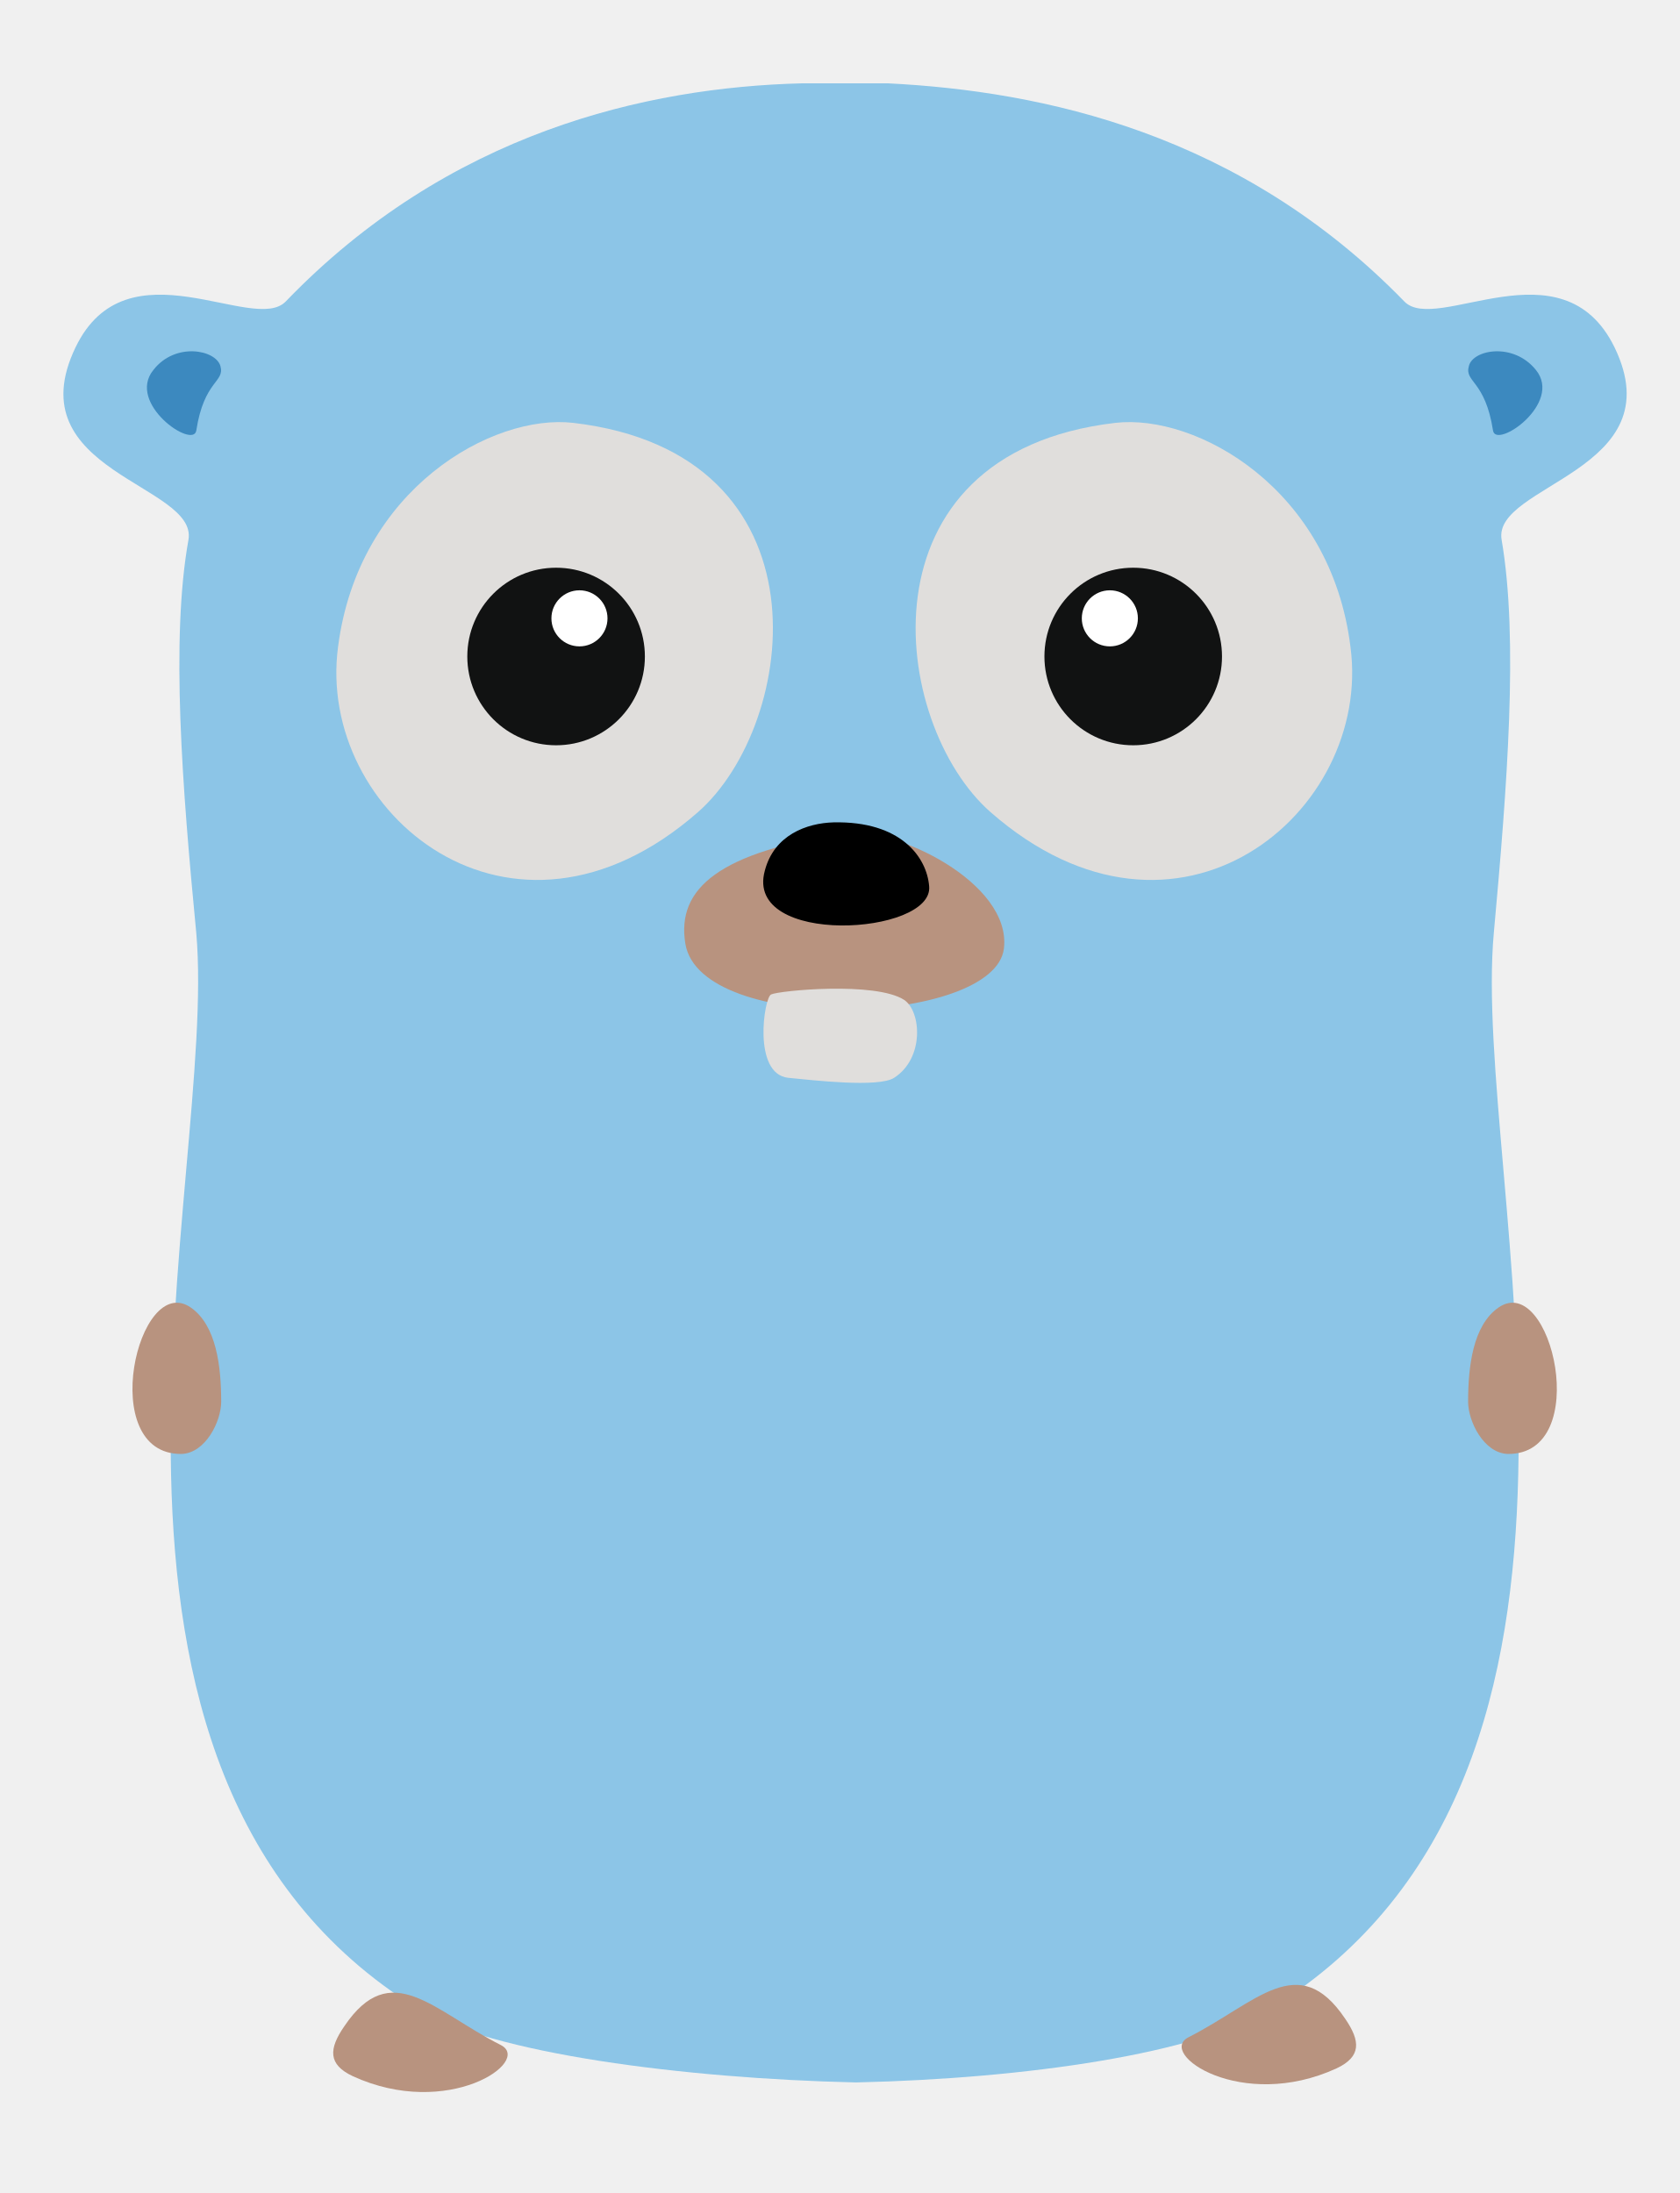
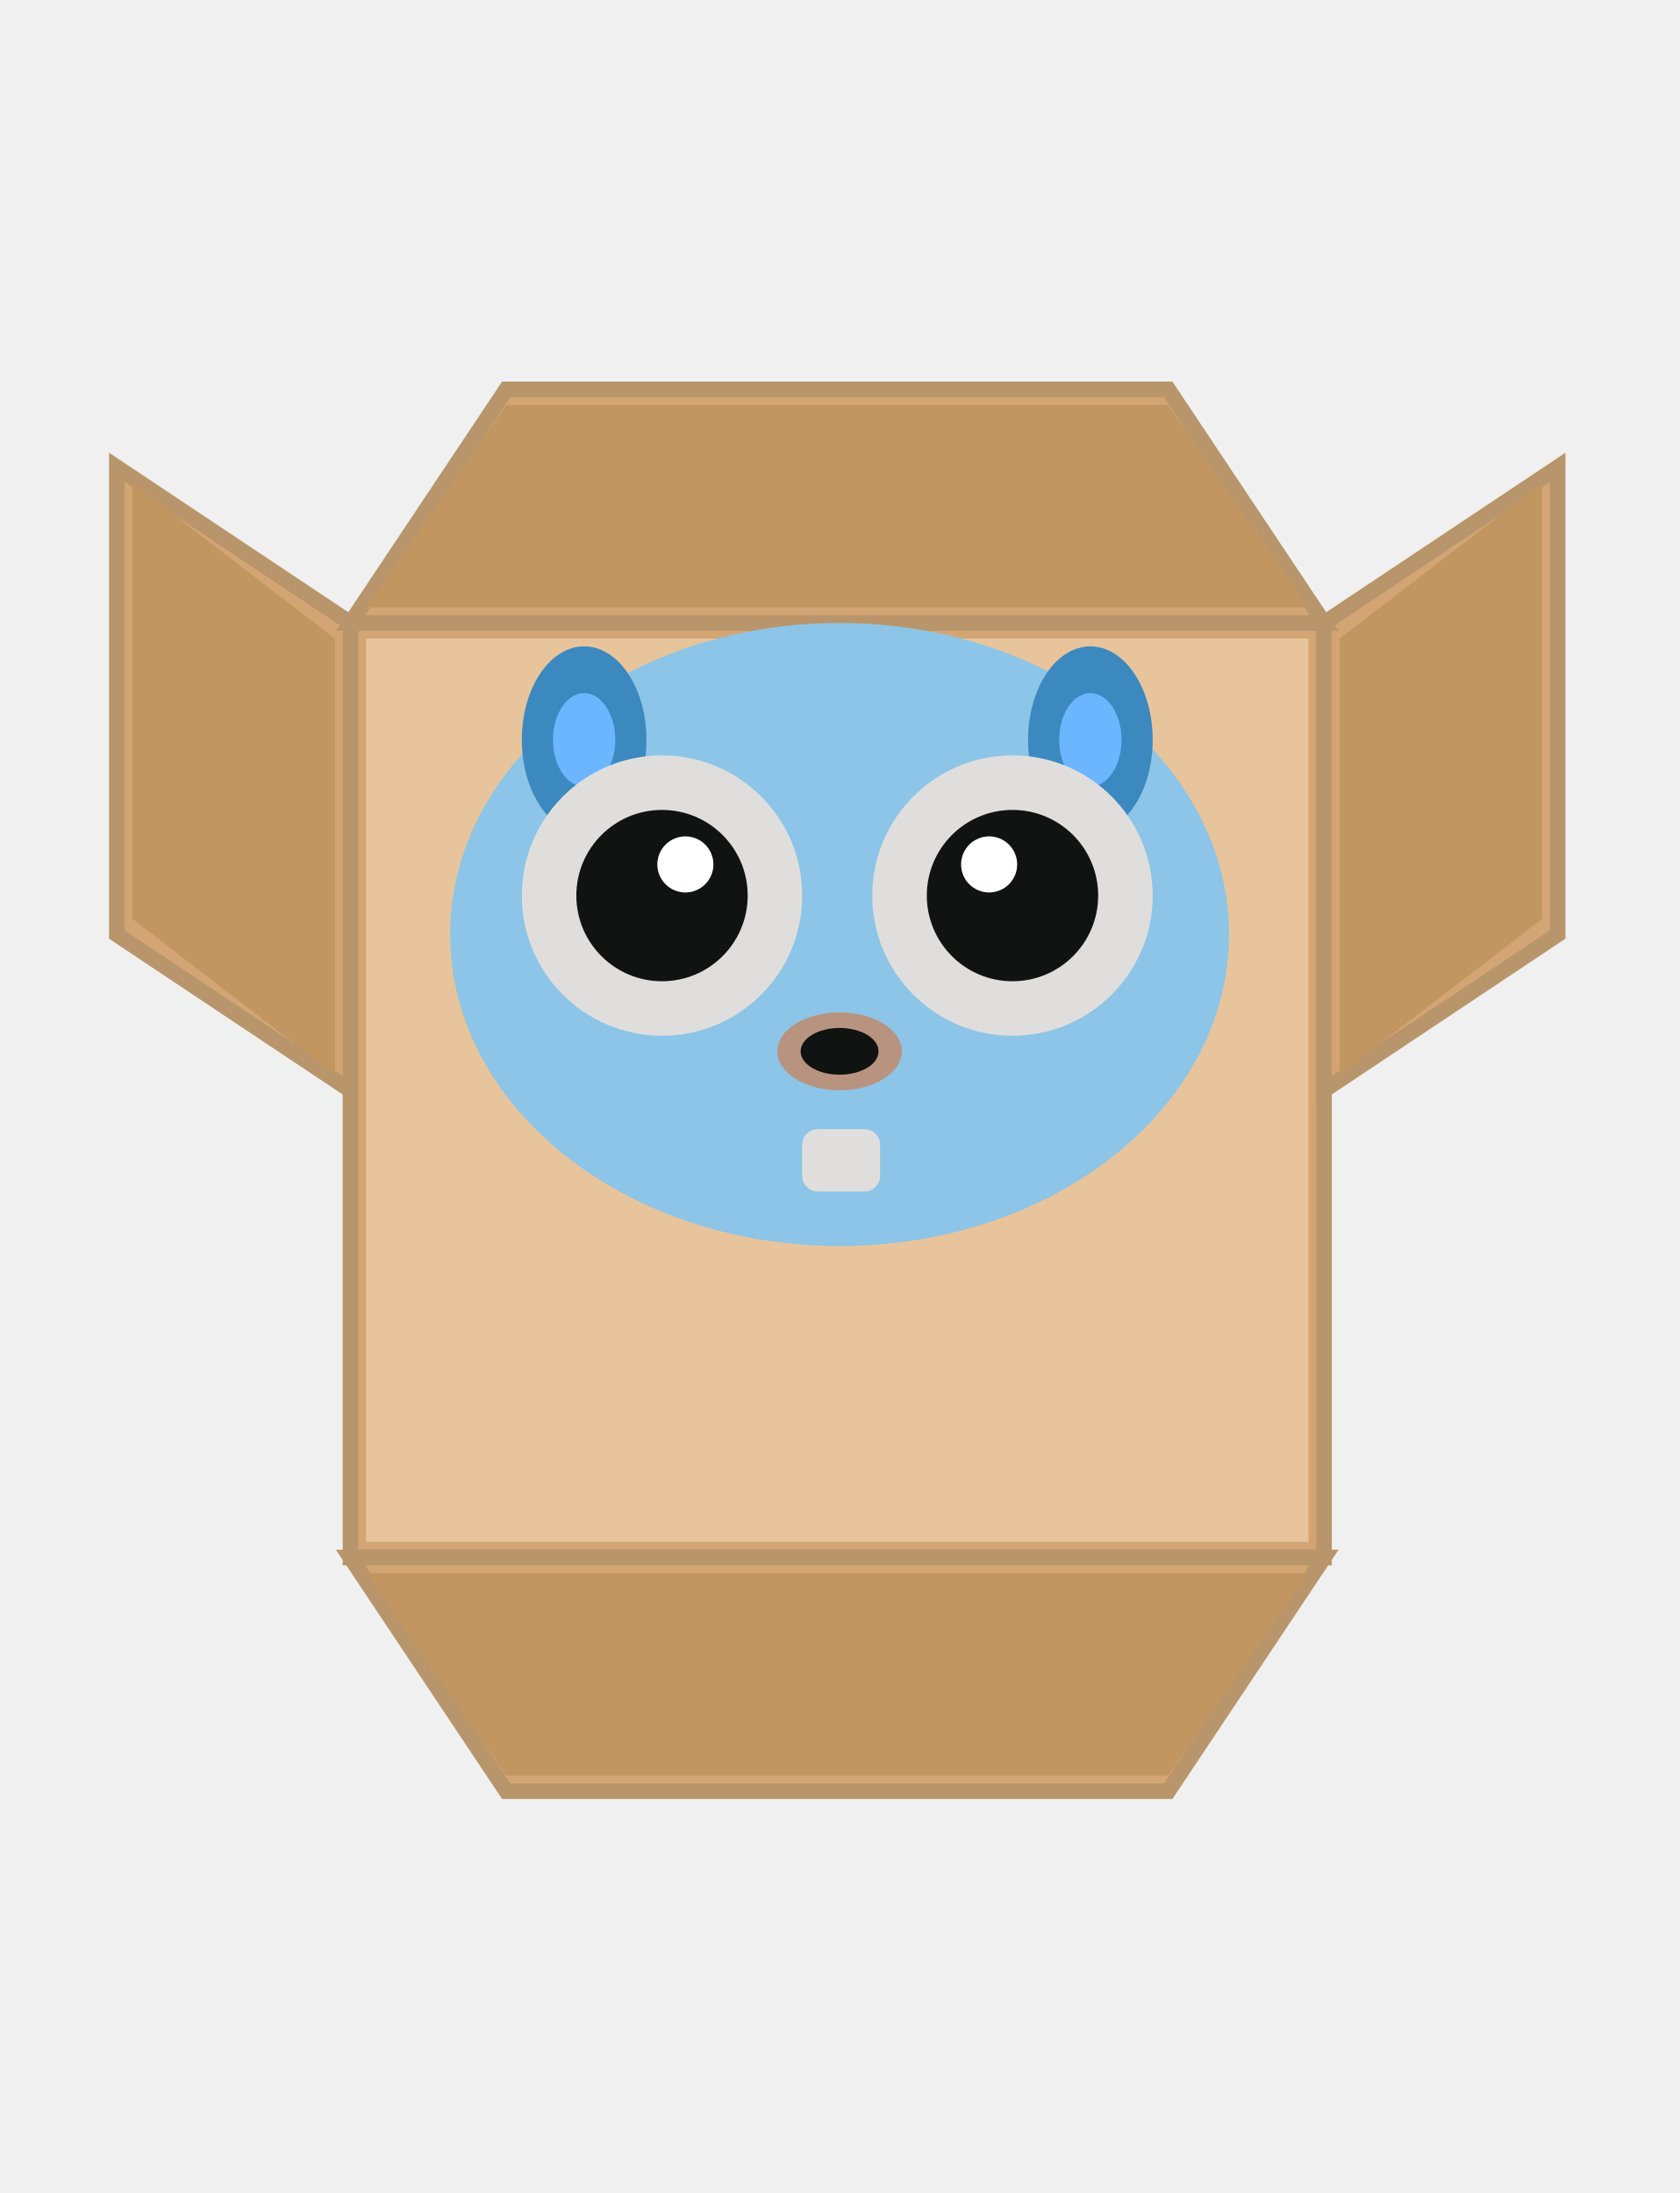
<svg xmlns="http://www.w3.org/2000/svg" version="1.1" id="Gopher" x="0px" y="0px" viewBox="0 0 215.6 281.6" enable-background="new 0 0 215.6 281.6" xml:space="preserve">
  <g>
-     <path fill="#8CC5E7" d="M207.3,44.6c-6.7-13.7-22.9-1.6-27-5.9c-21-21.6-46.4-27-66.3-28c0,0-9,0-11,0c-20,0.5-45.4,6.3-66.3,28   c-4.1,4.3-20.4-7.8-27,5.9c-7.7,16,15.7,17.6,14.5,24.7c-2.3,12.8-0.8,31.8,1,50.5C28,151.5,4.3,227.4,53.6,257.9   c9.3,5.8,34.4,9,56.2,9.5l0,0c0,0,0.1,0,0.1,0c0,0,0.1,0,0.1,0l0,0c21.8-0.5,43.9-3.7,53.2-9.5c49.4-30.5,25.7-106.4,28.6-138.1   c1.7-18.7,3.2-37.7,1-50.5C191.6,62.2,215,60.5,207.3,44.6z" />
+     <rect x="45" y="80" width="125" height="120" fill="#D4A574" stroke="#B8956A" stroke-width="2" />
+     <rect x="47" y="82" width="121" height="116" fill="#E8C49C" />
+     <path fill="#D4A574" stroke="#B8956A" stroke-width="2" d="M45,80 L15,60 L15,120 L45,140 Z" />
+     <path fill="#C19660" d="M17,62 L17,118 L43,138 L43,82 Z" />
+     <path fill="#D4A574" stroke="#B8956A" stroke-width="2" d="M170,80 L200,60 L200,120 L170,140 Z" />
+     <path fill="#C19660" d="M172,82 L172,138 L198,118 L198,62 Z" />
+     <path fill="#D4A574" stroke="#B8956A" stroke-width="2" d="M45,80 L65,50 L150,50 L170,80 Z" />
+     <path fill="#C19660" d="M47,78 L65,52 L150,52 L168,78 Z" />
+     <path fill="#D4A574" stroke="#B8956A" stroke-width="2" d="M45,200 L65,230 L150,230 L170,200 Z" />
+     <path fill="#C19660" d="M47,202 L65,228 L150,228 L168,202 Z" />
+     <ellipse fill="#8CC5E7" cx="107.8" cy="120" rx="50" ry="40" />
+     <ellipse fill="#3C89BF" cx="75" cy="95" rx="8" ry="12" />
+     <ellipse fill="#6BB6FF" cx="75" cy="95" rx="4" ry="6" />
+     <ellipse fill="#3C89BF" cx="140" cy="95" rx="8" ry="12" />
+     <ellipse fill="#6BB6FF" cx="140" cy="95" rx="4" ry="6" />
    <g>
-       <path fill="#E0DEDC" d="M143.2,54.3c-33.4,3.9-28.9,38.7-16,50c24,21,49,0,46.2-21.2C170.9,62.7,153.6,53.1,143.2,54.3z" />
-       <circle fill="#111212" cx="145.5" cy="84.3" r="11.4" />
-       <circle fill="#FFFFFF" cx="142.5" cy="79.4" r="3.6" />
+       <circle fill="#E0DEDC" cx="85" cy="115" r="18" />
+       <circle fill="#111212" cx="85" cy="115" r="11" />
+       <circle fill="#FFFFFF" cx="88" cy="111" r="3.6" />
    </g>
    <g>
-       <path fill="#B8937F" d="M108.5,107c-16,2.4-21.7,7-20.5,14.2c2,11.8,39.7,10.5,40.9,0.6C129.9,113.3,114.8,106.1,108.5,107z" />
-       <path d="M98.2,111.8c-2.7,9.8,21.7,8.3,21.1,2c-0.3-3.7-3.6-8.4-12.3-8.2C103.6,105.7,99.4,107.2,98.2,111.8z" />
-       <path fill="#E0DEDC" d="M99,127.7c-0.9,0.4-2.4,10.2,2.2,10.7c3.1,0.3,11.6,1.3,13.6,0c3.9-2.5,3.5-8.5,1.3-10    C112.4,126,100,127.2,99,127.7z" />
+       <circle fill="#E0DEDC" cx="130" cy="115" r="18" />
+       <circle fill="#111212" cx="130" cy="115" r="11" />
+       <circle fill="#FFFFFF" cx="127" cy="111" r="3.6" />
    </g>
    <g>
-       <path fill="#E0DEDC" d="M73.6,54.3c33.4,3.9,28.9,38.7,16,50c-24,21-49,0-46.2-21.2C46,62.7,63.3,53.1,73.6,54.3z" />
-       <circle fill="#111212" cx="71.4" cy="84.3" r="11.4" />
-       <circle fill="#FFFFFF" cx="74.4" cy="79.4" r="3.6" />
+       <ellipse fill="#B8937F" cx="107.8" cy="135" rx="8" ry="5" />
+       <ellipse fill="#111212" cx="107.8" cy="135" rx="5" ry="3" />
+       <rect fill="#E0DEDC" x="103" y="145" width="10" height="8" rx="2" />
    </g>
-     <path fill="#B8937F" d="M193.6,186.7c11,0.1,5.6-23.5-1.2-18.8c-3.3,2.3-3.9,7.6-3.9,12.1C188.5,182.5,190.5,186.6,193.6,186.7z" />
-     <path fill="#B8937F" d="M23.3,186.7c-11,0.1-5.6-23.5,1.2-18.8c3.3,2.3,3.9,7.6,3.9,12.1C28.4,182.5,26.4,186.6,23.3,186.7z" />
-     <path fill="#B8937F" d="M172.7,259.2c-6-8.9-11.4-2-20.1,2.4c-4.1,2.1,6.8,9.6,19,4C174.8,264.1,174.7,262.1,172.7,259.2z" />
-     <path fill="#B8937F" d="M44.2,260.2c6-8.9,11.4-2,20.1,2.4c4.1,2.1-6.8,9.6-19,4C42.1,265.1,42.2,263.1,44.2,260.2z" />
-     <path fill="#3C89BF" d="M188.6,47c-0.6,2.1,2.1,1.8,3.1,8.3c0.4,2.4,9-3.5,5.5-7.8C194.3,43.9,189.1,44.9,188.6,47z" />
-     <path fill="#3C89BF" d="M28.3,47c0.6,2.1-2.1,1.8-3.1,8.3c-0.4,2.4-9-3.5-5.5-7.8C22.5,43.9,27.7,44.9,28.3,47z" />
  </g>
</svg>
